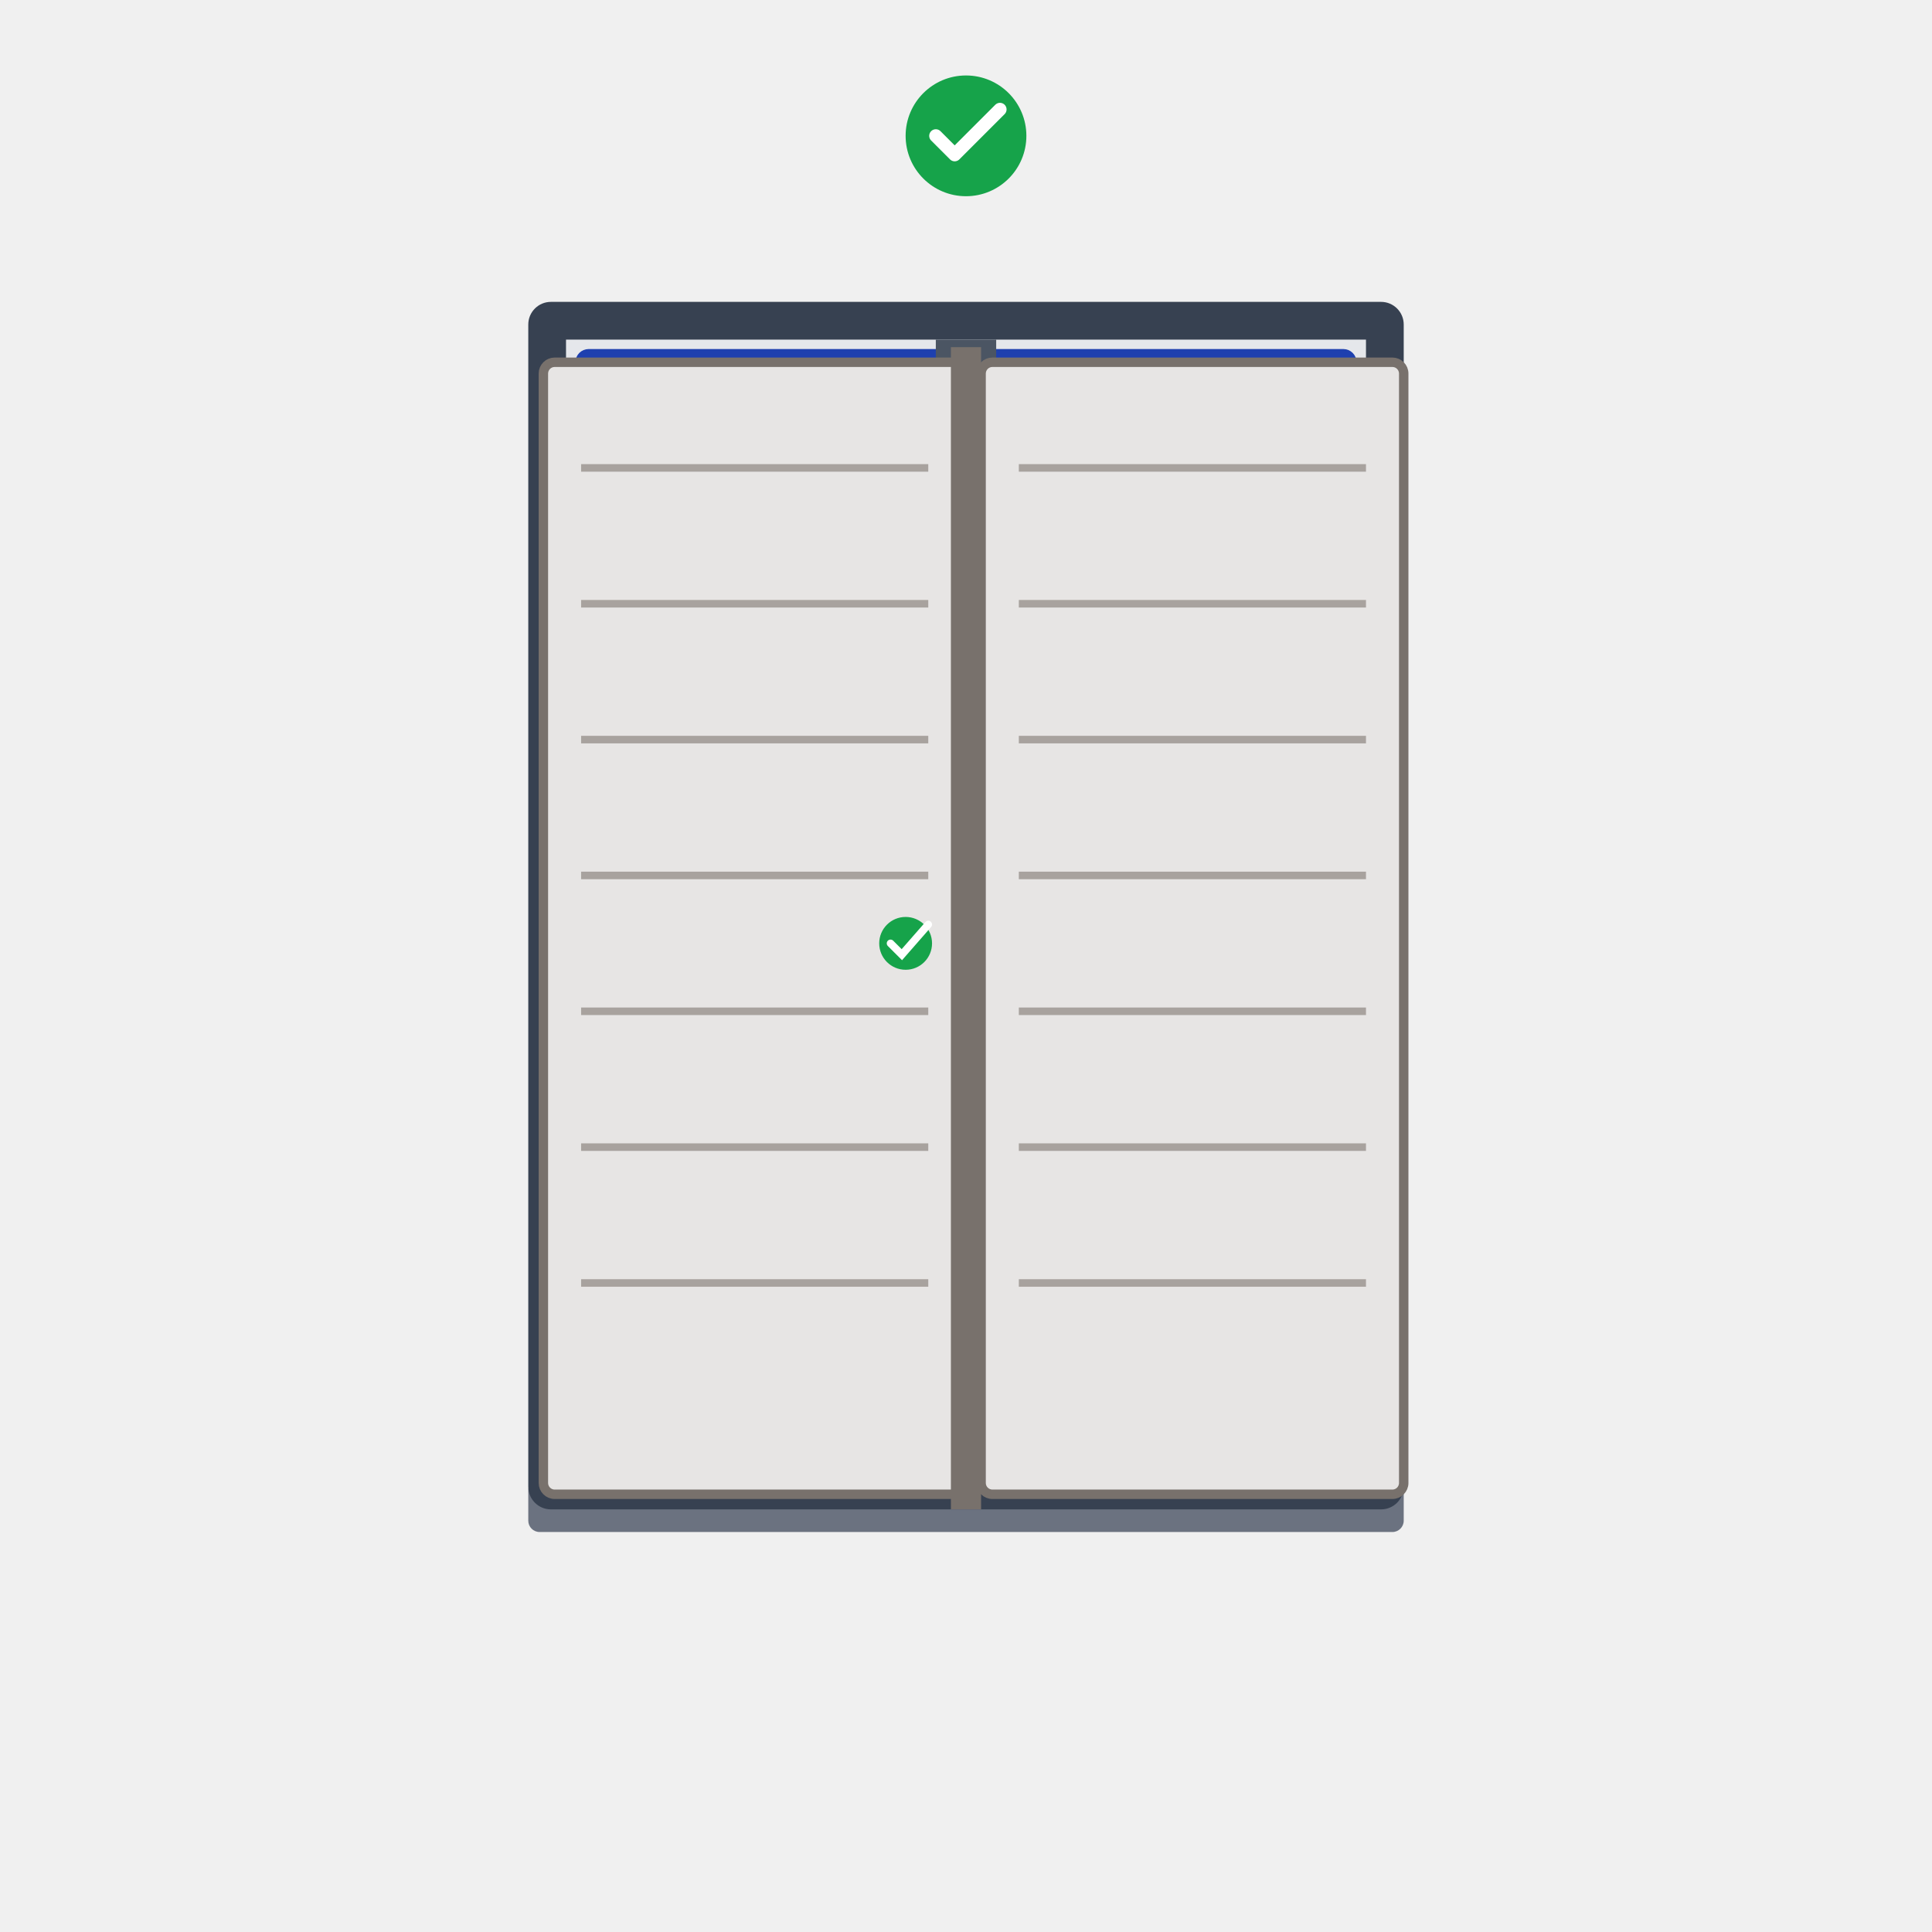
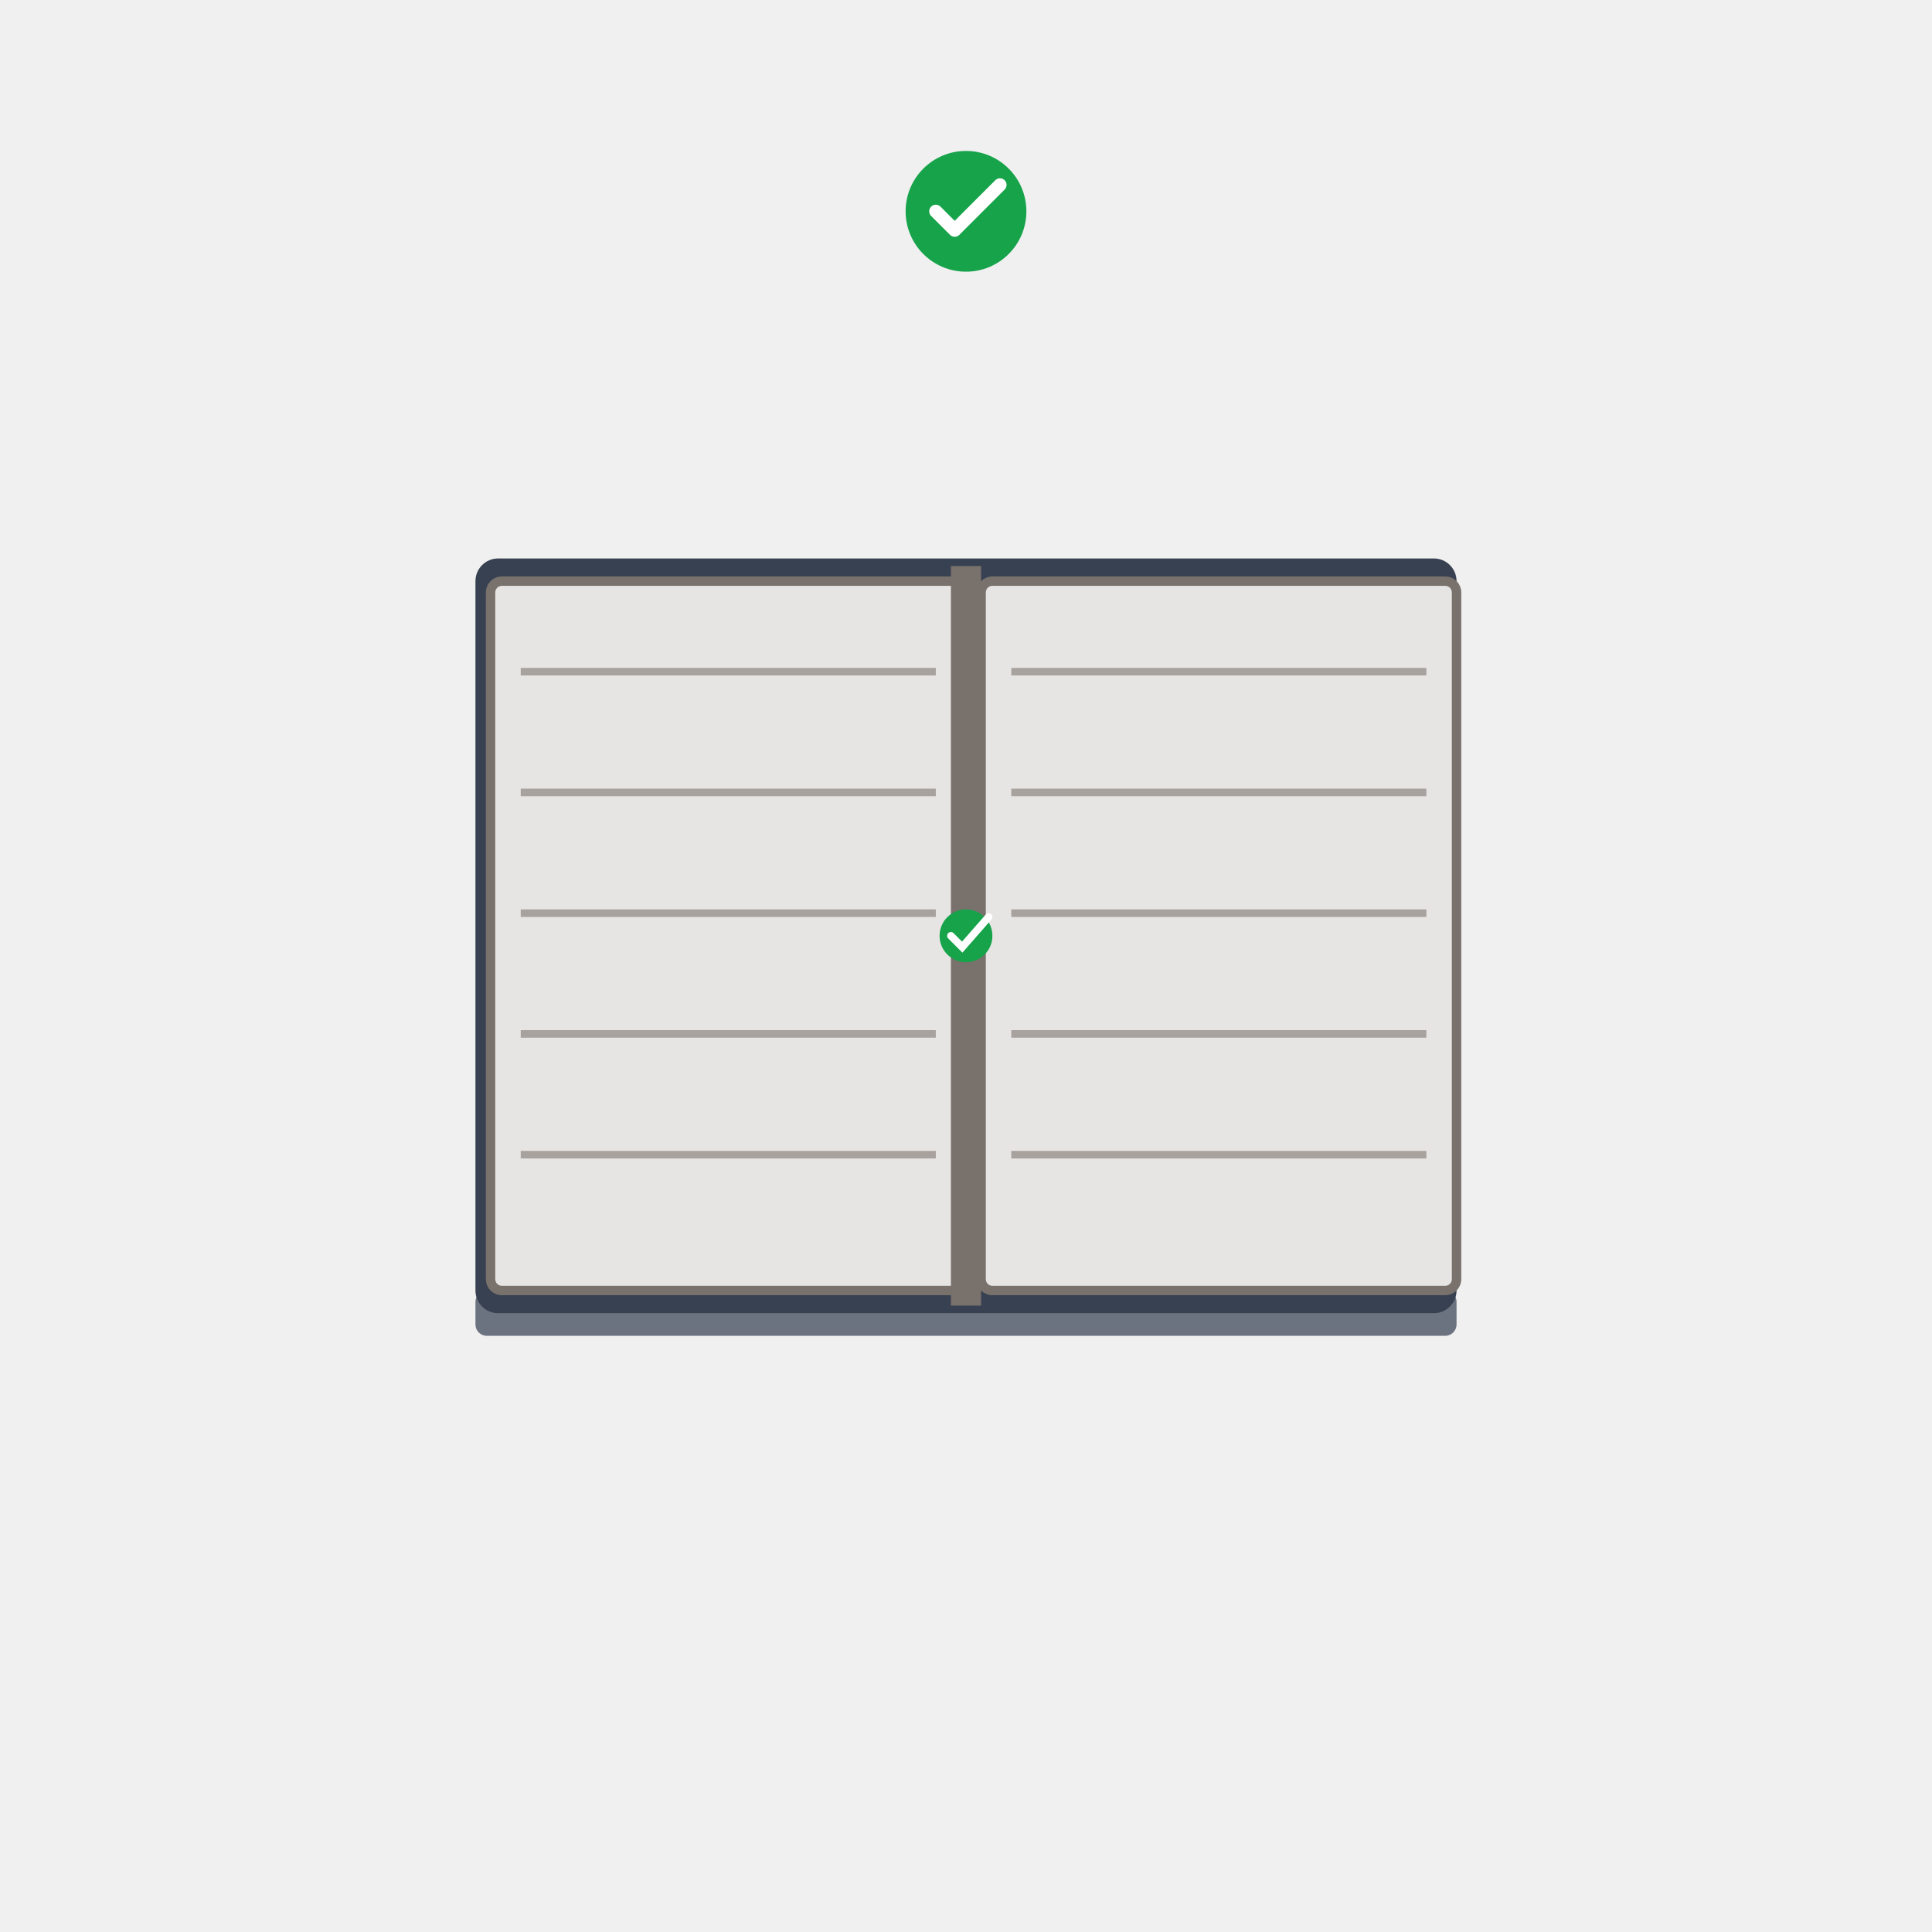
<svg xmlns="http://www.w3.org/2000/svg" viewBox="0 0 512 512" width="512" height="512">
-   <rect x="140" y="392" width="232" height="14" rx="3" fill="#6b7280" />
-   <rect x="140" y="80" width="232" height="320" rx="6" fill="#374151" />
-   <rect x="150" y="90" width="212" height="300" fill="#e5e7eb" />
-   <rect x="154" y="94" width="96" height="292" rx="2" fill="#93c5fd" fill-opacity="0.5" stroke="#1e40af" stroke-width="3" />
-   <path d="M164 106v268h10V106z" fill="#fff" fill-opacity="0.28" />
-   <rect x="262" y="94" width="96" height="292" rx="2" fill="#93c5fd" fill-opacity="0.5" stroke="#1e40af" stroke-width="3" />
-   <path d="M272 106v268h10V106z" fill="#fff" fill-opacity="0.28" />
-   <rect x="248" y="90" width="16" height="300" fill="#4b5563" />
-   <rect x="230" y="220" width="9" height="36" rx="3" fill="#1f2937" />
-   <rect x="274" y="220" width="9" height="36" rx="3" fill="#1f2937" />
-   <rect x="144" y="96" width="112" height="300" rx="3" fill="#e7e5e4" stroke="#78716c" stroke-width="2.5" />
-   <line x1="154" y1="124" x2="246" y2="124" stroke="#a8a29e" stroke-width="2" />
-   <line x1="154" y1="160" x2="246" y2="160" stroke="#a8a29e" stroke-width="2" />
-   <line x1="154" y1="196" x2="246" y2="196" stroke="#a8a29e" stroke-width="2" />
-   <line x1="154" y1="232" x2="246" y2="232" stroke="#a8a29e" stroke-width="2" />
-   <line x1="154" y1="268" x2="246" y2="268" stroke="#a8a29e" stroke-width="2" />
-   <line x1="154" y1="304" x2="246" y2="304" stroke="#a8a29e" stroke-width="2" />
-   <line x1="154" y1="340" x2="246" y2="340" stroke="#a8a29e" stroke-width="2" />
-   <rect x="260" y="96" width="112" height="300" rx="3" fill="#e7e5e4" stroke="#78716c" stroke-width="2.5" />
-   <line x1="270" y1="124" x2="362" y2="124" stroke="#a8a29e" stroke-width="2" />
-   <line x1="270" y1="160" x2="362" y2="160" stroke="#a8a29e" stroke-width="2" />
-   <line x1="270" y1="196" x2="362" y2="196" stroke="#a8a29e" stroke-width="2" />
-   <line x1="270" y1="232" x2="362" y2="232" stroke="#a8a29e" stroke-width="2" />
-   <line x1="270" y1="268" x2="362" y2="268" stroke="#a8a29e" stroke-width="2" />
-   <line x1="270" y1="304" x2="362" y2="304" stroke="#a8a29e" stroke-width="2" />
-   <line x1="270" y1="340" x2="362" y2="340" stroke="#a8a29e" stroke-width="2" />
-   <rect x="252" y="92" width="8" height="308" fill="#78716c" />
-   <circle cx="240" cy="250" r="7" fill="#16a34a" />
-   <path d="M236 250l3 3 7-8" fill="none" stroke="#fff" stroke-width="2" stroke-linecap="round" />
-   <circle cx="256" cy="36" r="16" fill="#16a34a" />
-   <path d="M248 36l5 5 12-12" fill="none" stroke="#fff" stroke-width="3.5" stroke-linecap="round" stroke-linejoin="round" />
+   <rect x="126" y="342" width="260" height="12" rx="3" fill="#6b7280" />
+   <rect x="126" y="148" width="260" height="200" rx="6" fill="#374151" />
+   <rect x="136" y="158" width="240" height="180" fill="#e5e7eb" />
+   <rect x="140" y="162" width="108" height="172" rx="2" fill="#93c5fd" fill-opacity="0.5" stroke="#1e40af" stroke-width="3" />
+   <path d="M150 172v152h9V172z" fill="#fff" fill-opacity="0.28" />
+   <rect x="264" y="162" width="108" height="172" rx="2" fill="#93c5fd" fill-opacity="0.5" stroke="#1e40af" stroke-width="3" />
+   <path d="M274 172v152h9V172z" fill="#fff" fill-opacity="0.28" />
+   <rect x="246" y="158" width="20" height="180" fill="#4b5563" />
+   <rect x="140" y="240" width="232" height="8" fill="#4b5563" />
+   <rect x="228" y="210" width="9" height="30" rx="3" fill="#1f2937" />
+   <rect x="276" y="210" width="9" height="30" rx="3" fill="#1f2937" />
+   <rect x="130" y="154" width="126" height="188" rx="3" fill="#e7e5e4" stroke="#78716c" stroke-width="2.5" />
+   <line x1="138" y1="178" x2="248" y2="178" stroke="#a8a29e" stroke-width="2" />
+   <line x1="138" y1="210" x2="248" y2="210" stroke="#a8a29e" stroke-width="2" />
+   <line x1="138" y1="242" x2="248" y2="242" stroke="#a8a29e" stroke-width="2" />
+   <line x1="138" y1="274" x2="248" y2="274" stroke="#a8a29e" stroke-width="2" />
+   <line x1="138" y1="306" x2="248" y2="306" stroke="#a8a29e" stroke-width="2" />
+   <rect x="260" y="154" width="126" height="188" rx="3" fill="#e7e5e4" stroke="#78716c" stroke-width="2.5" />
+   <line x1="268" y1="178" x2="378" y2="178" stroke="#a8a29e" stroke-width="2" />
+   <line x1="268" y1="210" x2="378" y2="210" stroke="#a8a29e" stroke-width="2" />
+   <line x1="268" y1="242" x2="378" y2="242" stroke="#a8a29e" stroke-width="2" />
+   <line x1="268" y1="274" x2="378" y2="274" stroke="#a8a29e" stroke-width="2" />
+   <line x1="268" y1="306" x2="378" y2="306" stroke="#a8a29e" stroke-width="2" />
+   <rect x="252" y="150" width="8" height="196" fill="#78716c" />
+   <circle cx="256" cy="248" r="7" fill="#16a34a" />
+   <path d="M252 248l3 3 7-8" fill="none" stroke="#fff" stroke-width="2" stroke-linecap="round" />
+   <circle cx="256" cy="56" r="16" fill="#16a34a" />
+   <path d="M248 56l5 5 12-12" fill="none" stroke="#fff" stroke-width="3.5" stroke-linecap="round" stroke-linejoin="round" />
</svg>
